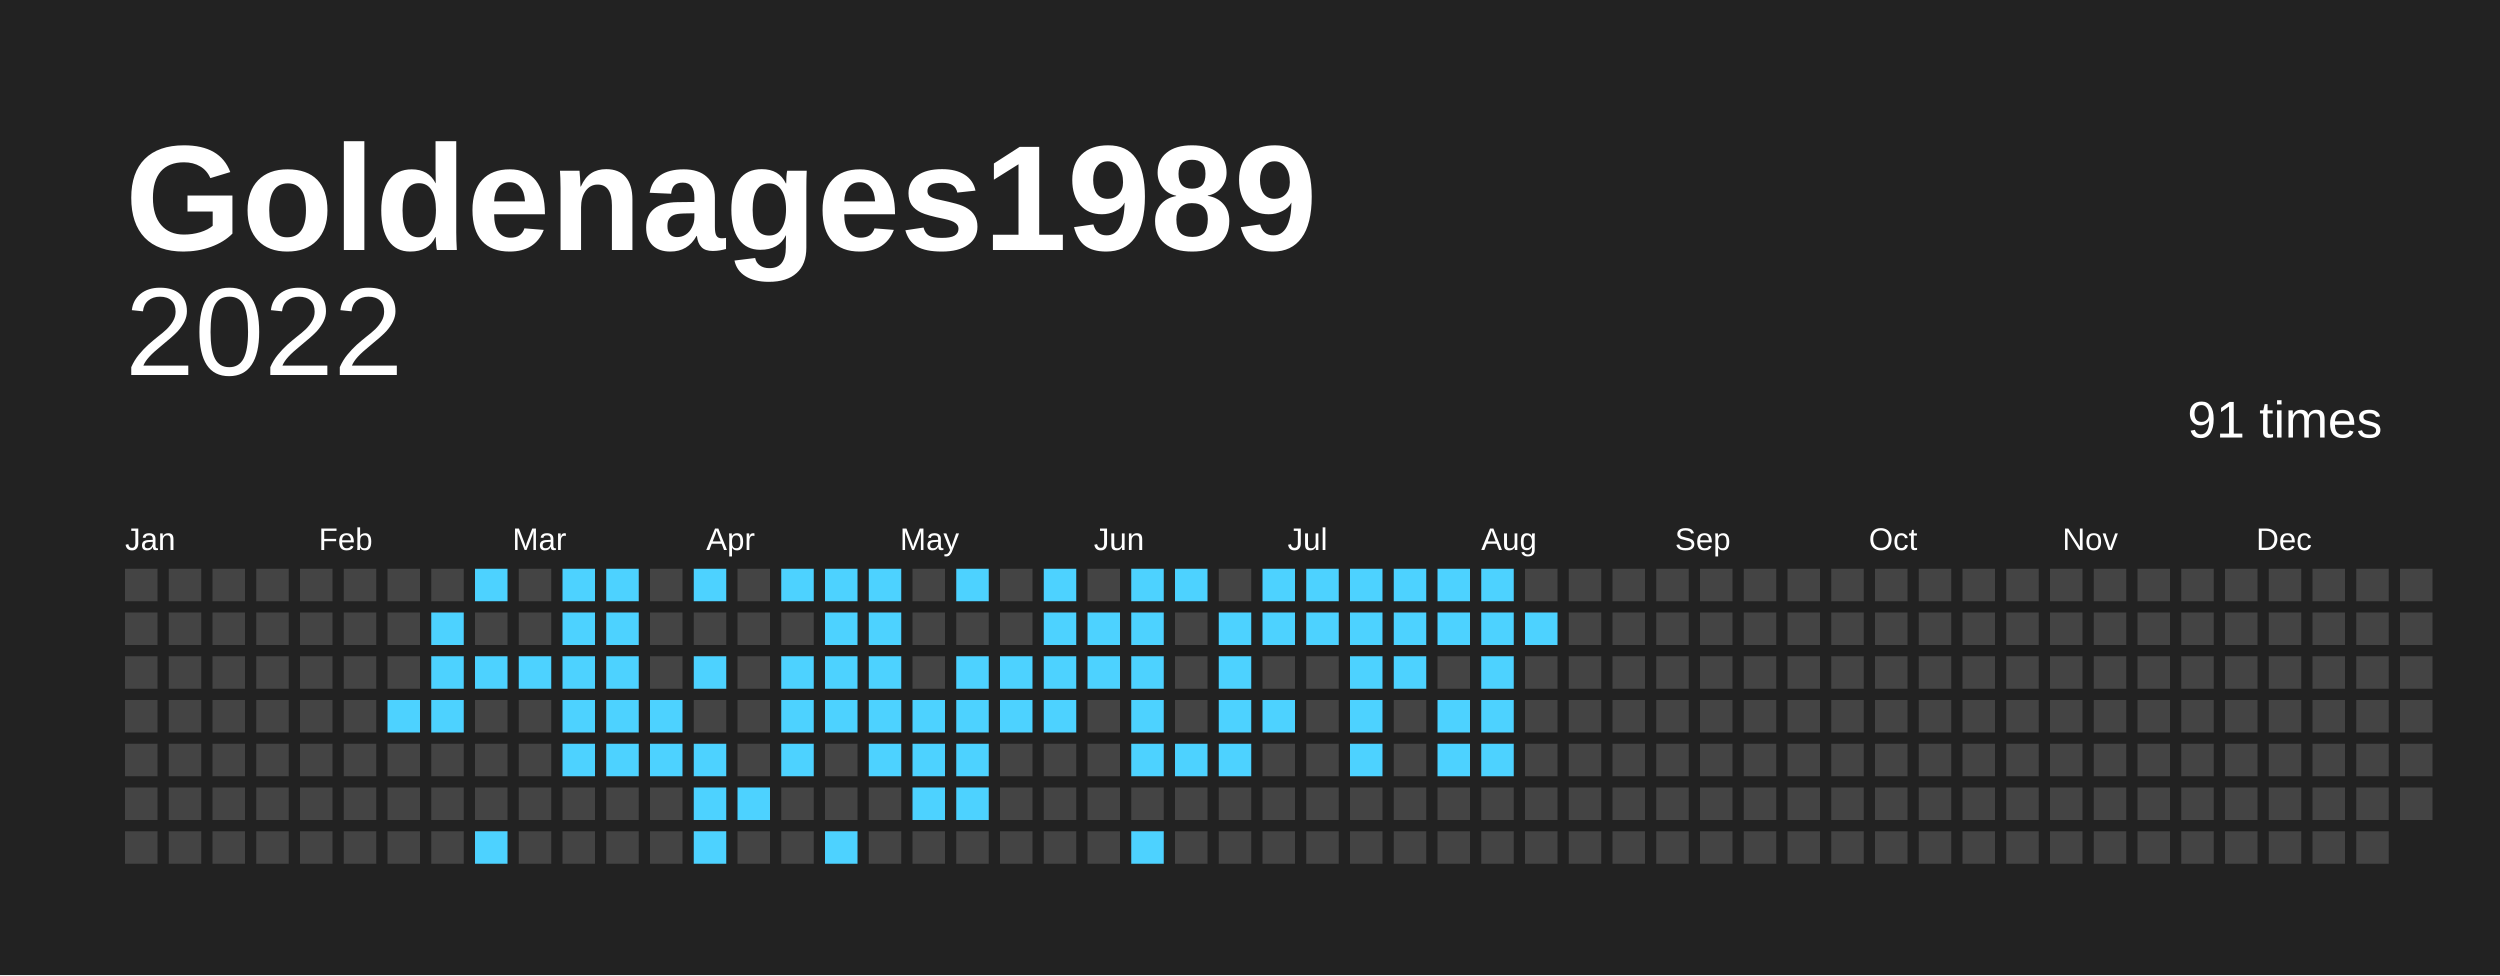
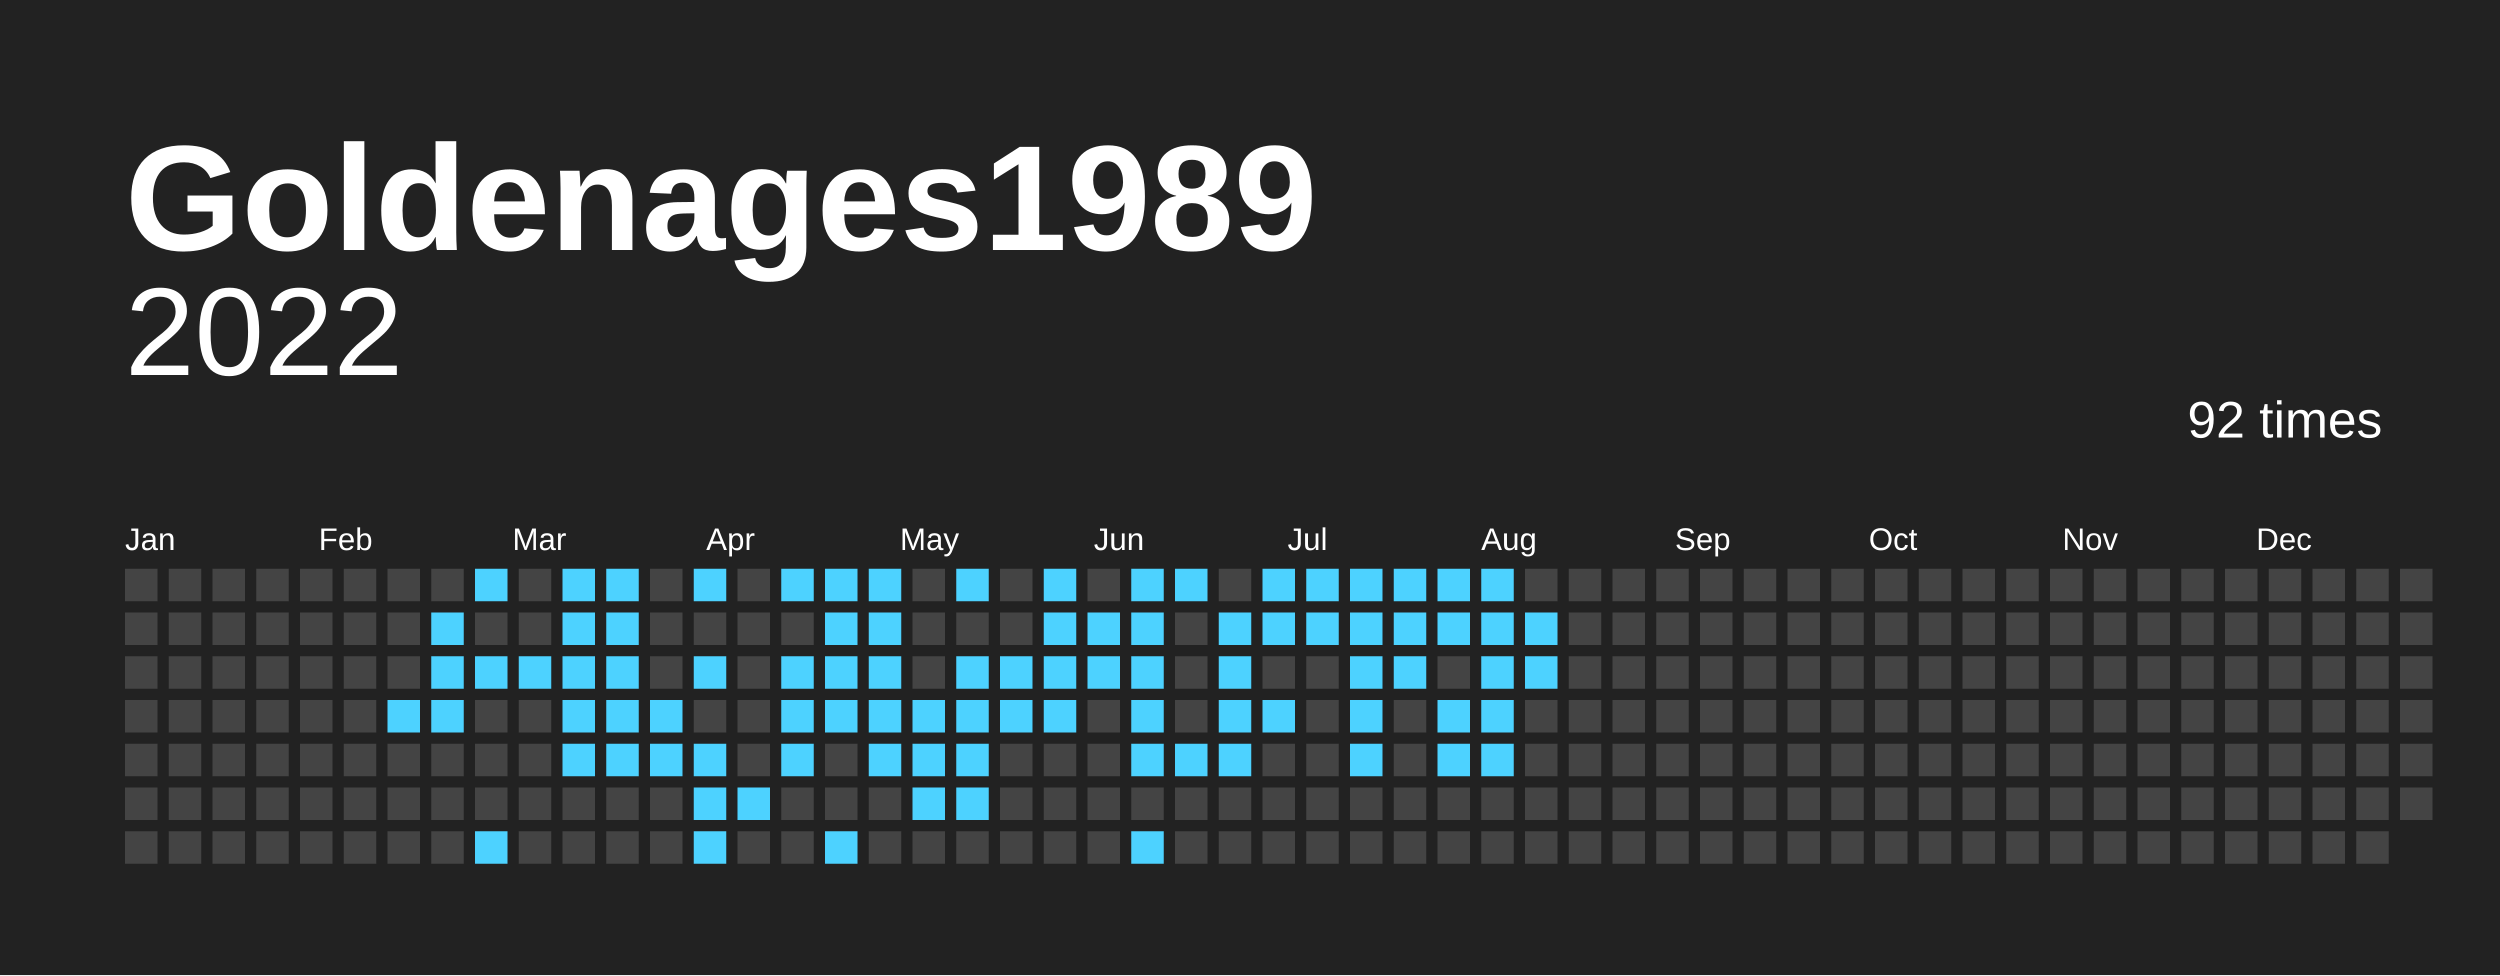
<svg xmlns="http://www.w3.org/2000/svg" baseProfile="full" height="78mm" version="1.1" viewBox="0,0,200,78" width="200mm">
  <defs />
  <rect fill="#222222" height="78" width="200" x="0" y="0" />
  <text fill="#FFFFFF" style="font-size:12px; font-family:Arial; font-weight:bold;" x="10" y="20">Goldenages1989</text>
  <text alignment-baseline="hanging" fill="#FFFFFF" style="font-size:10.0px; font-family:Arial;" x="10" y="30">2022</text>
-   <text alignment-baseline="hanging" fill="#FFFFFF" style="font-size:4.125px; font-family:Arial;" x="175" y="35">91 times</text>
+   <text alignment-baseline="hanging" fill="#FFFFFF" style="font-size:4.125px; font-family:Arial;" x="175" y="35">92 times</text>
  <text fill="#FFFFFF" style="font-size:2.5px; font-family:Arial" x="10.0" y="44">Jan</text>
  <text fill="#FFFFFF" style="font-size:2.5px; font-family:Arial" x="25.5" y="44">Feb</text>
  <text fill="#FFFFFF" style="font-size:2.5px; font-family:Arial" x="41.0" y="44">Mar</text>
  <text fill="#FFFFFF" style="font-size:2.5px; font-family:Arial" x="56.5" y="44">Apr</text>
  <text fill="#FFFFFF" style="font-size:2.5px; font-family:Arial" x="72.0" y="44">May</text>
  <text fill="#FFFFFF" style="font-size:2.5px; font-family:Arial" x="87.5" y="44">Jun</text>
  <text fill="#FFFFFF" style="font-size:2.5px; font-family:Arial" x="103.0" y="44">Jul</text>
  <text fill="#FFFFFF" style="font-size:2.5px; font-family:Arial" x="118.5" y="44">Aug</text>
  <text fill="#FFFFFF" style="font-size:2.5px; font-family:Arial" x="134.0" y="44">Sep</text>
  <text fill="#FFFFFF" style="font-size:2.5px; font-family:Arial" x="149.5" y="44">Oct</text>
  <text fill="#FFFFFF" style="font-size:2.5px; font-family:Arial" x="165.0" y="44">Nov</text>
  <text fill="#FFFFFF" style="font-size:2.5px; font-family:Arial" x="180.5" y="44">Dec</text>
  <rect fill="#444444" height="2.6" width="2.6" x="10.0" y="45.5" />
  <rect fill="#444444" height="2.6" width="2.6" x="10.0" y="49.0" />
  <rect fill="#444444" height="2.6" width="2.6" x="10.0" y="52.5" />
  <rect fill="#444444" height="2.6" width="2.6" x="10.0" y="56.0" />
  <rect fill="#444444" height="2.6" width="2.6" x="10.0" y="59.5" />
  <rect fill="#444444" height="2.6" width="2.6" x="10.0" y="63.0" />
  <rect fill="#444444" height="2.6" width="2.6" x="10.0" y="66.5" />
  <rect fill="#444444" height="2.6" width="2.6" x="13.5" y="45.5" />
  <rect fill="#444444" height="2.6" width="2.6" x="13.5" y="49.0" />
  <rect fill="#444444" height="2.6" width="2.6" x="13.5" y="52.5" />
  <rect fill="#444444" height="2.6" width="2.6" x="13.5" y="56.0" />
  <rect fill="#444444" height="2.6" width="2.6" x="13.5" y="59.5" />
  <rect fill="#444444" height="2.6" width="2.6" x="13.5" y="63.0" />
  <rect fill="#444444" height="2.6" width="2.6" x="13.5" y="66.5" />
  <rect fill="#444444" height="2.6" width="2.6" x="17.0" y="45.5" />
  <rect fill="#444444" height="2.6" width="2.6" x="17.0" y="49.0" />
  <rect fill="#444444" height="2.6" width="2.6" x="17.0" y="52.5" />
  <rect fill="#444444" height="2.6" width="2.6" x="17.0" y="56.0" />
  <rect fill="#444444" height="2.6" width="2.6" x="17.0" y="59.5" />
  <rect fill="#444444" height="2.6" width="2.6" x="17.0" y="63.0" />
  <rect fill="#444444" height="2.6" width="2.6" x="17.0" y="66.5" />
  <rect fill="#444444" height="2.6" width="2.6" x="20.5" y="45.5" />
  <rect fill="#444444" height="2.6" width="2.6" x="20.5" y="49.0" />
  <rect fill="#444444" height="2.6" width="2.6" x="20.5" y="52.5" />
  <rect fill="#444444" height="2.6" width="2.6" x="20.5" y="56.0" />
  <rect fill="#444444" height="2.6" width="2.6" x="20.5" y="59.5" />
  <rect fill="#444444" height="2.6" width="2.6" x="20.5" y="63.0" />
  <rect fill="#444444" height="2.6" width="2.6" x="20.5" y="66.5" />
  <rect fill="#444444" height="2.6" width="2.6" x="24.0" y="45.5" />
  <rect fill="#444444" height="2.6" width="2.6" x="24.0" y="49.0" />
  <rect fill="#444444" height="2.6" width="2.6" x="24.0" y="52.5" />
  <rect fill="#444444" height="2.6" width="2.6" x="24.0" y="56.0" />
  <rect fill="#444444" height="2.6" width="2.6" x="24.0" y="59.5" />
  <rect fill="#444444" height="2.6" width="2.6" x="24.0" y="63.0" />
  <rect fill="#444444" height="2.6" width="2.6" x="24.0" y="66.5" />
  <rect fill="#444444" height="2.6" width="2.6" x="27.5" y="45.5" />
  <rect fill="#444444" height="2.6" width="2.6" x="27.5" y="49.0" />
  <rect fill="#444444" height="2.6" width="2.6" x="27.5" y="52.5" />
  <rect fill="#444444" height="2.6" width="2.6" x="27.5" y="56.0" />
  <rect fill="#444444" height="2.6" width="2.6" x="27.5" y="59.5" />
  <rect fill="#444444" height="2.6" width="2.6" x="27.5" y="63.0" />
  <rect fill="#444444" height="2.6" width="2.6" x="27.5" y="66.5" />
  <rect fill="#444444" height="2.6" width="2.6" x="31.0" y="45.5" />
  <rect fill="#444444" height="2.6" width="2.6" x="31.0" y="49.0" />
  <rect fill="#444444" height="2.6" width="2.6" x="31.0" y="52.5" />
  <rect fill="#4DD2FF" height="2.6" width="2.6" x="31.0" y="56.0" />
  <rect fill="#444444" height="2.6" width="2.6" x="31.0" y="59.5" />
  <rect fill="#444444" height="2.6" width="2.6" x="31.0" y="63.0" />
  <rect fill="#444444" height="2.6" width="2.6" x="31.0" y="66.5" />
  <rect fill="#444444" height="2.6" width="2.6" x="34.5" y="45.5" />
  <rect fill="#4DD2FF" height="2.6" width="2.6" x="34.5" y="49.0" />
  <rect fill="#4DD2FF" height="2.6" width="2.6" x="34.5" y="52.5" />
  <rect fill="#4DD2FF" height="2.6" width="2.6" x="34.5" y="56.0" />
  <rect fill="#444444" height="2.6" width="2.6" x="34.5" y="59.5" />
  <rect fill="#444444" height="2.6" width="2.6" x="34.5" y="63.0" />
  <rect fill="#444444" height="2.6" width="2.6" x="34.5" y="66.5" />
  <rect fill="#4DD2FF" height="2.6" width="2.6" x="38.0" y="45.5" />
  <rect fill="#444444" height="2.6" width="2.6" x="38.0" y="49.0" />
  <rect fill="#4DD2FF" height="2.6" width="2.6" x="38.0" y="52.5" />
  <rect fill="#444444" height="2.6" width="2.6" x="38.0" y="56.0" />
  <rect fill="#444444" height="2.6" width="2.6" x="38.0" y="59.5" />
  <rect fill="#444444" height="2.6" width="2.6" x="38.0" y="63.0" />
  <rect fill="#4DD2FF" height="2.6" width="2.6" x="38.0" y="66.5" />
  <rect fill="#444444" height="2.6" width="2.6" x="41.5" y="45.5" />
  <rect fill="#444444" height="2.6" width="2.6" x="41.5" y="49.0" />
  <rect fill="#4DD2FF" height="2.6" width="2.6" x="41.5" y="52.5" />
  <rect fill="#444444" height="2.6" width="2.6" x="41.5" y="56.0" />
  <rect fill="#444444" height="2.6" width="2.6" x="41.5" y="59.5" />
  <rect fill="#444444" height="2.6" width="2.6" x="41.5" y="63.0" />
  <rect fill="#444444" height="2.6" width="2.6" x="41.5" y="66.5" />
  <rect fill="#4DD2FF" height="2.6" width="2.6" x="45.0" y="45.5" />
  <rect fill="#4DD2FF" height="2.6" width="2.6" x="45.0" y="49.0" />
  <rect fill="#4DD2FF" height="2.6" width="2.6" x="45.0" y="52.5" />
  <rect fill="#4DD2FF" height="2.6" width="2.6" x="45.0" y="56.0" />
  <rect fill="#4DD2FF" height="2.6" width="2.6" x="45.0" y="59.5" />
  <rect fill="#444444" height="2.6" width="2.6" x="45.0" y="63.0" />
  <rect fill="#444444" height="2.6" width="2.6" x="45.0" y="66.5" />
  <rect fill="#4DD2FF" height="2.6" width="2.6" x="48.5" y="45.5" />
  <rect fill="#4DD2FF" height="2.6" width="2.6" x="48.5" y="49.0" />
  <rect fill="#4DD2FF" height="2.6" width="2.6" x="48.5" y="52.5" />
  <rect fill="#4DD2FF" height="2.6" width="2.6" x="48.5" y="56.0" />
  <rect fill="#4DD2FF" height="2.6" width="2.6" x="48.5" y="59.5" />
  <rect fill="#444444" height="2.6" width="2.6" x="48.5" y="63.0" />
  <rect fill="#444444" height="2.6" width="2.6" x="48.5" y="66.5" />
  <rect fill="#444444" height="2.6" width="2.6" x="52.0" y="45.5" />
  <rect fill="#444444" height="2.6" width="2.6" x="52.0" y="49.0" />
  <rect fill="#444444" height="2.6" width="2.6" x="52.0" y="52.5" />
  <rect fill="#4DD2FF" height="2.6" width="2.6" x="52.0" y="56.0" />
  <rect fill="#4DD2FF" height="2.6" width="2.6" x="52.0" y="59.5" />
  <rect fill="#444444" height="2.6" width="2.6" x="52.0" y="63.0" />
  <rect fill="#444444" height="2.6" width="2.6" x="52.0" y="66.5" />
  <rect fill="#4DD2FF" height="2.6" width="2.6" x="55.5" y="45.5" />
  <rect fill="#444444" height="2.6" width="2.6" x="55.5" y="49.0" />
  <rect fill="#4DD2FF" height="2.6" width="2.6" x="55.5" y="52.5" />
  <rect fill="#444444" height="2.6" width="2.6" x="55.5" y="56.0" />
  <rect fill="#4DD2FF" height="2.6" width="2.6" x="55.5" y="59.5" />
  <rect fill="#4DD2FF" height="2.6" width="2.6" x="55.5" y="63.0" />
  <rect fill="#4DD2FF" height="2.6" width="2.6" x="55.5" y="66.5" />
  <rect fill="#444444" height="2.6" width="2.6" x="59.0" y="45.5" />
  <rect fill="#444444" height="2.6" width="2.6" x="59.0" y="49.0" />
  <rect fill="#444444" height="2.6" width="2.6" x="59.0" y="52.5" />
  <rect fill="#444444" height="2.6" width="2.6" x="59.0" y="56.0" />
  <rect fill="#444444" height="2.6" width="2.6" x="59.0" y="59.5" />
  <rect fill="#4DD2FF" height="2.6" width="2.6" x="59.0" y="63.0" />
  <rect fill="#444444" height="2.6" width="2.6" x="59.0" y="66.5" />
  <rect fill="#4DD2FF" height="2.6" width="2.6" x="62.5" y="45.5" />
  <rect fill="#444444" height="2.6" width="2.6" x="62.5" y="49.0" />
  <rect fill="#4DD2FF" height="2.6" width="2.6" x="62.5" y="52.5" />
  <rect fill="#4DD2FF" height="2.6" width="2.6" x="62.5" y="56.0" />
  <rect fill="#4DD2FF" height="2.6" width="2.6" x="62.5" y="59.5" />
  <rect fill="#444444" height="2.6" width="2.6" x="62.5" y="63.0" />
  <rect fill="#444444" height="2.6" width="2.6" x="62.5" y="66.5" />
  <rect fill="#4DD2FF" height="2.6" width="2.6" x="66.0" y="45.5" />
  <rect fill="#4DD2FF" height="2.6" width="2.6" x="66.0" y="49.0" />
  <rect fill="#4DD2FF" height="2.6" width="2.6" x="66.0" y="52.5" />
  <rect fill="#4DD2FF" height="2.6" width="2.6" x="66.0" y="56.0" />
  <rect fill="#444444" height="2.6" width="2.6" x="66.0" y="59.5" />
  <rect fill="#444444" height="2.6" width="2.6" x="66.0" y="63.0" />
  <rect fill="#4DD2FF" height="2.6" width="2.6" x="66.0" y="66.5" />
  <rect fill="#4DD2FF" height="2.6" width="2.6" x="69.5" y="45.5" />
  <rect fill="#4DD2FF" height="2.6" width="2.6" x="69.5" y="49.0" />
  <rect fill="#4DD2FF" height="2.6" width="2.6" x="69.5" y="52.5" />
  <rect fill="#4DD2FF" height="2.6" width="2.6" x="69.5" y="56.0" />
  <rect fill="#4DD2FF" height="2.6" width="2.6" x="69.5" y="59.5" />
  <rect fill="#444444" height="2.6" width="2.6" x="69.5" y="63.0" />
  <rect fill="#444444" height="2.6" width="2.6" x="69.5" y="66.5" />
  <rect fill="#444444" height="2.6" width="2.6" x="73.0" y="45.5" />
  <rect fill="#444444" height="2.6" width="2.6" x="73.0" y="49.0" />
  <rect fill="#444444" height="2.6" width="2.6" x="73.0" y="52.5" />
  <rect fill="#4DD2FF" height="2.6" width="2.6" x="73.0" y="56.0" />
  <rect fill="#4DD2FF" height="2.6" width="2.6" x="73.0" y="59.5" />
  <rect fill="#4DD2FF" height="2.6" width="2.6" x="73.0" y="63.0" />
  <rect fill="#444444" height="2.6" width="2.6" x="73.0" y="66.5" />
  <rect fill="#4DD2FF" height="2.6" width="2.6" x="76.5" y="45.5" />
  <rect fill="#444444" height="2.6" width="2.6" x="76.5" y="49.0" />
  <rect fill="#4DD2FF" height="2.6" width="2.6" x="76.5" y="52.5" />
  <rect fill="#4DD2FF" height="2.6" width="2.6" x="76.5" y="56.0" />
  <rect fill="#4DD2FF" height="2.6" width="2.6" x="76.5" y="59.5" />
  <rect fill="#4DD2FF" height="2.6" width="2.6" x="76.5" y="63.0" />
  <rect fill="#444444" height="2.6" width="2.6" x="76.5" y="66.5" />
  <rect fill="#444444" height="2.6" width="2.6" x="80.0" y="45.5" />
  <rect fill="#444444" height="2.6" width="2.6" x="80.0" y="49.0" />
  <rect fill="#4DD2FF" height="2.6" width="2.6" x="80.0" y="52.5" />
  <rect fill="#4DD2FF" height="2.6" width="2.6" x="80.0" y="56.0" />
  <rect fill="#444444" height="2.6" width="2.6" x="80.0" y="59.5" />
  <rect fill="#444444" height="2.6" width="2.6" x="80.0" y="63.0" />
  <rect fill="#444444" height="2.6" width="2.6" x="80.0" y="66.5" />
  <rect fill="#4DD2FF" height="2.6" width="2.6" x="83.5" y="45.5" />
  <rect fill="#4DD2FF" height="2.6" width="2.6" x="83.5" y="49.0" />
  <rect fill="#4DD2FF" height="2.6" width="2.6" x="83.5" y="52.5" />
  <rect fill="#4DD2FF" height="2.6" width="2.6" x="83.5" y="56.0" />
  <rect fill="#444444" height="2.6" width="2.6" x="83.5" y="59.5" />
  <rect fill="#444444" height="2.6" width="2.6" x="83.5" y="63.0" />
  <rect fill="#444444" height="2.6" width="2.6" x="83.5" y="66.5" />
  <rect fill="#444444" height="2.6" width="2.6" x="87.0" y="45.5" />
  <rect fill="#4DD2FF" height="2.6" width="2.6" x="87.0" y="49.0" />
  <rect fill="#4DD2FF" height="2.6" width="2.6" x="87.0" y="52.5" />
  <rect fill="#444444" height="2.6" width="2.6" x="87.0" y="56.0" />
  <rect fill="#444444" height="2.6" width="2.6" x="87.0" y="59.5" />
  <rect fill="#444444" height="2.6" width="2.6" x="87.0" y="63.0" />
  <rect fill="#444444" height="2.6" width="2.6" x="87.0" y="66.5" />
  <rect fill="#4DD2FF" height="2.6" width="2.6" x="90.5" y="45.5" />
  <rect fill="#4DD2FF" height="2.6" width="2.6" x="90.5" y="49.0" />
  <rect fill="#4DD2FF" height="2.6" width="2.6" x="90.5" y="52.5" />
  <rect fill="#4DD2FF" height="2.6" width="2.6" x="90.5" y="56.0" />
  <rect fill="#4DD2FF" height="2.6" width="2.6" x="90.5" y="59.5" />
  <rect fill="#444444" height="2.6" width="2.6" x="90.5" y="63.0" />
  <rect fill="#4DD2FF" height="2.6" width="2.6" x="90.5" y="66.5" />
  <rect fill="#4DD2FF" height="2.6" width="2.6" x="94.0" y="45.5" />
  <rect fill="#444444" height="2.6" width="2.6" x="94.0" y="49.0" />
  <rect fill="#444444" height="2.6" width="2.6" x="94.0" y="52.5" />
  <rect fill="#444444" height="2.6" width="2.6" x="94.0" y="56.0" />
  <rect fill="#4DD2FF" height="2.6" width="2.6" x="94.0" y="59.5" />
  <rect fill="#444444" height="2.6" width="2.6" x="94.0" y="63.0" />
  <rect fill="#444444" height="2.6" width="2.6" x="94.0" y="66.5" />
  <rect fill="#444444" height="2.6" width="2.6" x="97.5" y="45.5" />
  <rect fill="#4DD2FF" height="2.6" width="2.6" x="97.5" y="49.0" />
  <rect fill="#4DD2FF" height="2.6" width="2.6" x="97.5" y="52.5" />
  <rect fill="#4DD2FF" height="2.6" width="2.6" x="97.5" y="56.0" />
  <rect fill="#4DD2FF" height="2.6" width="2.6" x="97.5" y="59.5" />
  <rect fill="#444444" height="2.6" width="2.6" x="97.5" y="63.0" />
  <rect fill="#444444" height="2.6" width="2.6" x="97.5" y="66.5" />
  <rect fill="#4DD2FF" height="2.6" width="2.6" x="101.0" y="45.5" />
  <rect fill="#4DD2FF" height="2.6" width="2.6" x="101.0" y="49.0" />
  <rect fill="#444444" height="2.6" width="2.6" x="101.0" y="52.5" />
  <rect fill="#4DD2FF" height="2.6" width="2.6" x="101.0" y="56.0" />
  <rect fill="#444444" height="2.6" width="2.6" x="101.0" y="59.5" />
  <rect fill="#444444" height="2.6" width="2.6" x="101.0" y="63.0" />
  <rect fill="#444444" height="2.6" width="2.6" x="101.0" y="66.5" />
  <rect fill="#4DD2FF" height="2.6" width="2.6" x="104.5" y="45.5" />
  <rect fill="#4DD2FF" height="2.6" width="2.6" x="104.5" y="49.0" />
  <rect fill="#444444" height="2.6" width="2.6" x="104.5" y="52.5" />
  <rect fill="#444444" height="2.6" width="2.6" x="104.5" y="56.0" />
  <rect fill="#444444" height="2.6" width="2.6" x="104.5" y="59.5" />
  <rect fill="#444444" height="2.6" width="2.6" x="104.5" y="63.0" />
  <rect fill="#444444" height="2.6" width="2.6" x="104.5" y="66.5" />
  <rect fill="#4DD2FF" height="2.6" width="2.6" x="108.0" y="45.5" />
  <rect fill="#4DD2FF" height="2.6" width="2.6" x="108.0" y="49.0" />
  <rect fill="#4DD2FF" height="2.6" width="2.6" x="108.0" y="52.5" />
  <rect fill="#4DD2FF" height="2.6" width="2.6" x="108.0" y="56.0" />
  <rect fill="#4DD2FF" height="2.6" width="2.6" x="108.0" y="59.5" />
  <rect fill="#444444" height="2.6" width="2.6" x="108.0" y="63.0" />
  <rect fill="#444444" height="2.6" width="2.6" x="108.0" y="66.5" />
  <rect fill="#4DD2FF" height="2.6" width="2.6" x="111.5" y="45.5" />
  <rect fill="#4DD2FF" height="2.6" width="2.6" x="111.5" y="49.0" />
  <rect fill="#4DD2FF" height="2.6" width="2.6" x="111.5" y="52.5" />
  <rect fill="#444444" height="2.6" width="2.6" x="111.5" y="56.0" />
  <rect fill="#444444" height="2.6" width="2.6" x="111.5" y="59.5" />
  <rect fill="#444444" height="2.6" width="2.6" x="111.5" y="63.0" />
  <rect fill="#444444" height="2.6" width="2.6" x="111.5" y="66.5" />
  <rect fill="#4DD2FF" height="2.6" width="2.6" x="115.0" y="45.5" />
  <rect fill="#4DD2FF" height="2.6" width="2.6" x="115.0" y="49.0" />
  <rect fill="#444444" height="2.6" width="2.6" x="115.0" y="52.5" />
  <rect fill="#4DD2FF" height="2.6" width="2.6" x="115.0" y="56.0" />
  <rect fill="#4DD2FF" height="2.6" width="2.6" x="115.0" y="59.5" />
  <rect fill="#444444" height="2.6" width="2.6" x="115.0" y="63.0" />
  <rect fill="#444444" height="2.6" width="2.6" x="115.0" y="66.5" />
  <rect fill="#4DD2FF" height="2.6" width="2.6" x="118.5" y="45.5" />
  <rect fill="#4DD2FF" height="2.6" width="2.6" x="118.5" y="49.0" />
  <rect fill="#4DD2FF" height="2.6" width="2.6" x="118.5" y="52.5" />
  <rect fill="#4DD2FF" height="2.6" width="2.6" x="118.5" y="56.0" />
  <rect fill="#4DD2FF" height="2.6" width="2.6" x="118.5" y="59.5" />
  <rect fill="#444444" height="2.6" width="2.6" x="118.5" y="63.0" />
  <rect fill="#444444" height="2.6" width="2.6" x="118.5" y="66.5" />
  <rect fill="#444444" height="2.6" width="2.6" x="122.0" y="45.5" />
  <rect fill="#4DD2FF" height="2.6" width="2.6" x="122.0" y="49.0" />
-   <rect fill="#444444" height="2.6" width="2.6" x="122.0" y="52.5" />
+   <rect fill="#4DD2FF" height="2.6" width="2.6" x="122.0" y="52.5" />
  <rect fill="#444444" height="2.6" width="2.6" x="122.0" y="56.0" />
  <rect fill="#444444" height="2.6" width="2.6" x="122.0" y="59.5" />
  <rect fill="#444444" height="2.6" width="2.6" x="122.0" y="63.0" />
  <rect fill="#444444" height="2.6" width="2.6" x="122.0" y="66.5" />
  <rect fill="#444444" height="2.6" width="2.6" x="125.5" y="45.5" />
  <rect fill="#444444" height="2.6" width="2.6" x="125.5" y="49.0" />
  <rect fill="#444444" height="2.6" width="2.6" x="125.5" y="52.5" />
  <rect fill="#444444" height="2.6" width="2.6" x="125.5" y="56.0" />
  <rect fill="#444444" height="2.6" width="2.6" x="125.5" y="59.5" />
  <rect fill="#444444" height="2.6" width="2.6" x="125.5" y="63.0" />
  <rect fill="#444444" height="2.6" width="2.6" x="125.5" y="66.5" />
  <rect fill="#444444" height="2.6" width="2.6" x="129.0" y="45.5" />
  <rect fill="#444444" height="2.6" width="2.6" x="129.0" y="49.0" />
  <rect fill="#444444" height="2.6" width="2.6" x="129.0" y="52.5" />
  <rect fill="#444444" height="2.6" width="2.6" x="129.0" y="56.0" />
  <rect fill="#444444" height="2.6" width="2.6" x="129.0" y="59.5" />
  <rect fill="#444444" height="2.6" width="2.6" x="129.0" y="63.0" />
  <rect fill="#444444" height="2.6" width="2.6" x="129.0" y="66.5" />
  <rect fill="#444444" height="2.6" width="2.6" x="132.5" y="45.5" />
  <rect fill="#444444" height="2.6" width="2.6" x="132.5" y="49.0" />
  <rect fill="#444444" height="2.6" width="2.6" x="132.5" y="52.5" />
  <rect fill="#444444" height="2.6" width="2.6" x="132.5" y="56.0" />
  <rect fill="#444444" height="2.6" width="2.6" x="132.5" y="59.5" />
  <rect fill="#444444" height="2.6" width="2.6" x="132.5" y="63.0" />
  <rect fill="#444444" height="2.6" width="2.6" x="132.5" y="66.5" />
  <rect fill="#444444" height="2.6" width="2.6" x="136.0" y="45.5" />
  <rect fill="#444444" height="2.6" width="2.6" x="136.0" y="49.0" />
  <rect fill="#444444" height="2.6" width="2.6" x="136.0" y="52.5" />
  <rect fill="#444444" height="2.6" width="2.6" x="136.0" y="56.0" />
  <rect fill="#444444" height="2.6" width="2.6" x="136.0" y="59.5" />
  <rect fill="#444444" height="2.6" width="2.6" x="136.0" y="63.0" />
  <rect fill="#444444" height="2.6" width="2.6" x="136.0" y="66.5" />
  <rect fill="#444444" height="2.6" width="2.6" x="139.5" y="45.5" />
  <rect fill="#444444" height="2.6" width="2.6" x="139.5" y="49.0" />
  <rect fill="#444444" height="2.6" width="2.6" x="139.5" y="52.5" />
  <rect fill="#444444" height="2.6" width="2.6" x="139.5" y="56.0" />
  <rect fill="#444444" height="2.6" width="2.6" x="139.5" y="59.5" />
  <rect fill="#444444" height="2.6" width="2.6" x="139.5" y="63.0" />
  <rect fill="#444444" height="2.6" width="2.6" x="139.5" y="66.5" />
  <rect fill="#444444" height="2.6" width="2.6" x="143.0" y="45.5" />
  <rect fill="#444444" height="2.6" width="2.6" x="143.0" y="49.0" />
  <rect fill="#444444" height="2.6" width="2.6" x="143.0" y="52.5" />
  <rect fill="#444444" height="2.6" width="2.6" x="143.0" y="56.0" />
  <rect fill="#444444" height="2.6" width="2.6" x="143.0" y="59.5" />
  <rect fill="#444444" height="2.6" width="2.6" x="143.0" y="63.0" />
  <rect fill="#444444" height="2.6" width="2.6" x="143.0" y="66.5" />
  <rect fill="#444444" height="2.6" width="2.6" x="146.5" y="45.5" />
  <rect fill="#444444" height="2.6" width="2.6" x="146.5" y="49.0" />
  <rect fill="#444444" height="2.6" width="2.6" x="146.5" y="52.5" />
  <rect fill="#444444" height="2.6" width="2.6" x="146.5" y="56.0" />
  <rect fill="#444444" height="2.6" width="2.6" x="146.5" y="59.5" />
  <rect fill="#444444" height="2.6" width="2.6" x="146.5" y="63.0" />
  <rect fill="#444444" height="2.6" width="2.6" x="146.5" y="66.5" />
  <rect fill="#444444" height="2.6" width="2.6" x="150.0" y="45.5" />
  <rect fill="#444444" height="2.6" width="2.6" x="150.0" y="49.0" />
  <rect fill="#444444" height="2.6" width="2.6" x="150.0" y="52.5" />
  <rect fill="#444444" height="2.6" width="2.6" x="150.0" y="56.0" />
  <rect fill="#444444" height="2.6" width="2.6" x="150.0" y="59.5" />
  <rect fill="#444444" height="2.6" width="2.6" x="150.0" y="63.0" />
  <rect fill="#444444" height="2.6" width="2.6" x="150.0" y="66.5" />
  <rect fill="#444444" height="2.6" width="2.6" x="153.5" y="45.5" />
  <rect fill="#444444" height="2.6" width="2.6" x="153.5" y="49.0" />
  <rect fill="#444444" height="2.6" width="2.6" x="153.5" y="52.5" />
  <rect fill="#444444" height="2.6" width="2.6" x="153.5" y="56.0" />
  <rect fill="#444444" height="2.6" width="2.6" x="153.5" y="59.5" />
  <rect fill="#444444" height="2.6" width="2.6" x="153.5" y="63.0" />
  <rect fill="#444444" height="2.6" width="2.6" x="153.5" y="66.5" />
  <rect fill="#444444" height="2.6" width="2.6" x="157.0" y="45.5" />
  <rect fill="#444444" height="2.6" width="2.6" x="157.0" y="49.0" />
  <rect fill="#444444" height="2.6" width="2.6" x="157.0" y="52.5" />
  <rect fill="#444444" height="2.6" width="2.6" x="157.0" y="56.0" />
  <rect fill="#444444" height="2.6" width="2.6" x="157.0" y="59.5" />
  <rect fill="#444444" height="2.6" width="2.6" x="157.0" y="63.0" />
  <rect fill="#444444" height="2.6" width="2.6" x="157.0" y="66.5" />
  <rect fill="#444444" height="2.6" width="2.6" x="160.5" y="45.5" />
  <rect fill="#444444" height="2.6" width="2.6" x="160.5" y="49.0" />
  <rect fill="#444444" height="2.6" width="2.6" x="160.5" y="52.5" />
  <rect fill="#444444" height="2.6" width="2.6" x="160.5" y="56.0" />
  <rect fill="#444444" height="2.6" width="2.6" x="160.5" y="59.5" />
  <rect fill="#444444" height="2.6" width="2.6" x="160.5" y="63.0" />
  <rect fill="#444444" height="2.6" width="2.6" x="160.5" y="66.5" />
  <rect fill="#444444" height="2.6" width="2.6" x="164.0" y="45.5" />
  <rect fill="#444444" height="2.6" width="2.6" x="164.0" y="49.0" />
  <rect fill="#444444" height="2.6" width="2.6" x="164.0" y="52.5" />
  <rect fill="#444444" height="2.6" width="2.6" x="164.0" y="56.0" />
  <rect fill="#444444" height="2.6" width="2.6" x="164.0" y="59.5" />
  <rect fill="#444444" height="2.6" width="2.6" x="164.0" y="63.0" />
  <rect fill="#444444" height="2.6" width="2.6" x="164.0" y="66.5" />
  <rect fill="#444444" height="2.6" width="2.6" x="167.5" y="45.5" />
  <rect fill="#444444" height="2.6" width="2.6" x="167.5" y="49.0" />
  <rect fill="#444444" height="2.6" width="2.6" x="167.5" y="52.5" />
  <rect fill="#444444" height="2.6" width="2.6" x="167.5" y="56.0" />
  <rect fill="#444444" height="2.6" width="2.6" x="167.5" y="59.5" />
  <rect fill="#444444" height="2.6" width="2.6" x="167.5" y="63.0" />
  <rect fill="#444444" height="2.6" width="2.6" x="167.5" y="66.5" />
  <rect fill="#444444" height="2.6" width="2.6" x="171.0" y="45.5" />
  <rect fill="#444444" height="2.6" width="2.6" x="171.0" y="49.0" />
  <rect fill="#444444" height="2.6" width="2.6" x="171.0" y="52.5" />
  <rect fill="#444444" height="2.6" width="2.6" x="171.0" y="56.0" />
  <rect fill="#444444" height="2.6" width="2.6" x="171.0" y="59.5" />
  <rect fill="#444444" height="2.6" width="2.6" x="171.0" y="63.0" />
  <rect fill="#444444" height="2.6" width="2.6" x="171.0" y="66.5" />
  <rect fill="#444444" height="2.6" width="2.6" x="174.5" y="45.5" />
  <rect fill="#444444" height="2.6" width="2.6" x="174.5" y="49.0" />
  <rect fill="#444444" height="2.6" width="2.6" x="174.5" y="52.5" />
  <rect fill="#444444" height="2.6" width="2.6" x="174.5" y="56.0" />
  <rect fill="#444444" height="2.6" width="2.6" x="174.5" y="59.5" />
  <rect fill="#444444" height="2.6" width="2.6" x="174.5" y="63.0" />
  <rect fill="#444444" height="2.6" width="2.6" x="174.5" y="66.5" />
  <rect fill="#444444" height="2.6" width="2.6" x="178.0" y="45.5" />
  <rect fill="#444444" height="2.6" width="2.6" x="178.0" y="49.0" />
  <rect fill="#444444" height="2.6" width="2.6" x="178.0" y="52.5" />
  <rect fill="#444444" height="2.6" width="2.6" x="178.0" y="56.0" />
  <rect fill="#444444" height="2.6" width="2.6" x="178.0" y="59.5" />
  <rect fill="#444444" height="2.6" width="2.6" x="178.0" y="63.0" />
  <rect fill="#444444" height="2.6" width="2.6" x="178.0" y="66.5" />
  <rect fill="#444444" height="2.6" width="2.6" x="181.5" y="45.5" />
  <rect fill="#444444" height="2.6" width="2.6" x="181.5" y="49.0" />
  <rect fill="#444444" height="2.6" width="2.6" x="181.5" y="52.5" />
  <rect fill="#444444" height="2.6" width="2.6" x="181.5" y="56.0" />
  <rect fill="#444444" height="2.6" width="2.6" x="181.5" y="59.5" />
  <rect fill="#444444" height="2.6" width="2.6" x="181.5" y="63.0" />
  <rect fill="#444444" height="2.6" width="2.6" x="181.5" y="66.5" />
  <rect fill="#444444" height="2.6" width="2.6" x="185.0" y="45.5" />
  <rect fill="#444444" height="2.6" width="2.6" x="185.0" y="49.0" />
  <rect fill="#444444" height="2.6" width="2.6" x="185.0" y="52.5" />
  <rect fill="#444444" height="2.6" width="2.6" x="185.0" y="56.0" />
  <rect fill="#444444" height="2.6" width="2.6" x="185.0" y="59.5" />
  <rect fill="#444444" height="2.6" width="2.6" x="185.0" y="63.0" />
  <rect fill="#444444" height="2.6" width="2.6" x="185.0" y="66.5" />
  <rect fill="#444444" height="2.6" width="2.6" x="188.5" y="45.5" />
  <rect fill="#444444" height="2.6" width="2.6" x="188.5" y="49.0" />
  <rect fill="#444444" height="2.6" width="2.6" x="188.5" y="52.5" />
  <rect fill="#444444" height="2.6" width="2.6" x="188.5" y="56.0" />
  <rect fill="#444444" height="2.6" width="2.6" x="188.5" y="59.5" />
  <rect fill="#444444" height="2.6" width="2.6" x="188.5" y="63.0" />
  <rect fill="#444444" height="2.6" width="2.6" x="188.5" y="66.5" />
  <rect fill="#444444" height="2.6" width="2.6" x="192.0" y="45.5" />
  <rect fill="#444444" height="2.6" width="2.6" x="192.0" y="49.0" />
  <rect fill="#444444" height="2.6" width="2.6" x="192.0" y="52.5" />
  <rect fill="#444444" height="2.6" width="2.6" x="192.0" y="56.0" />
  <rect fill="#444444" height="2.6" width="2.6" x="192.0" y="59.5" />
  <rect fill="#444444" height="2.6" width="2.6" x="192.0" y="63.0" />
</svg>
